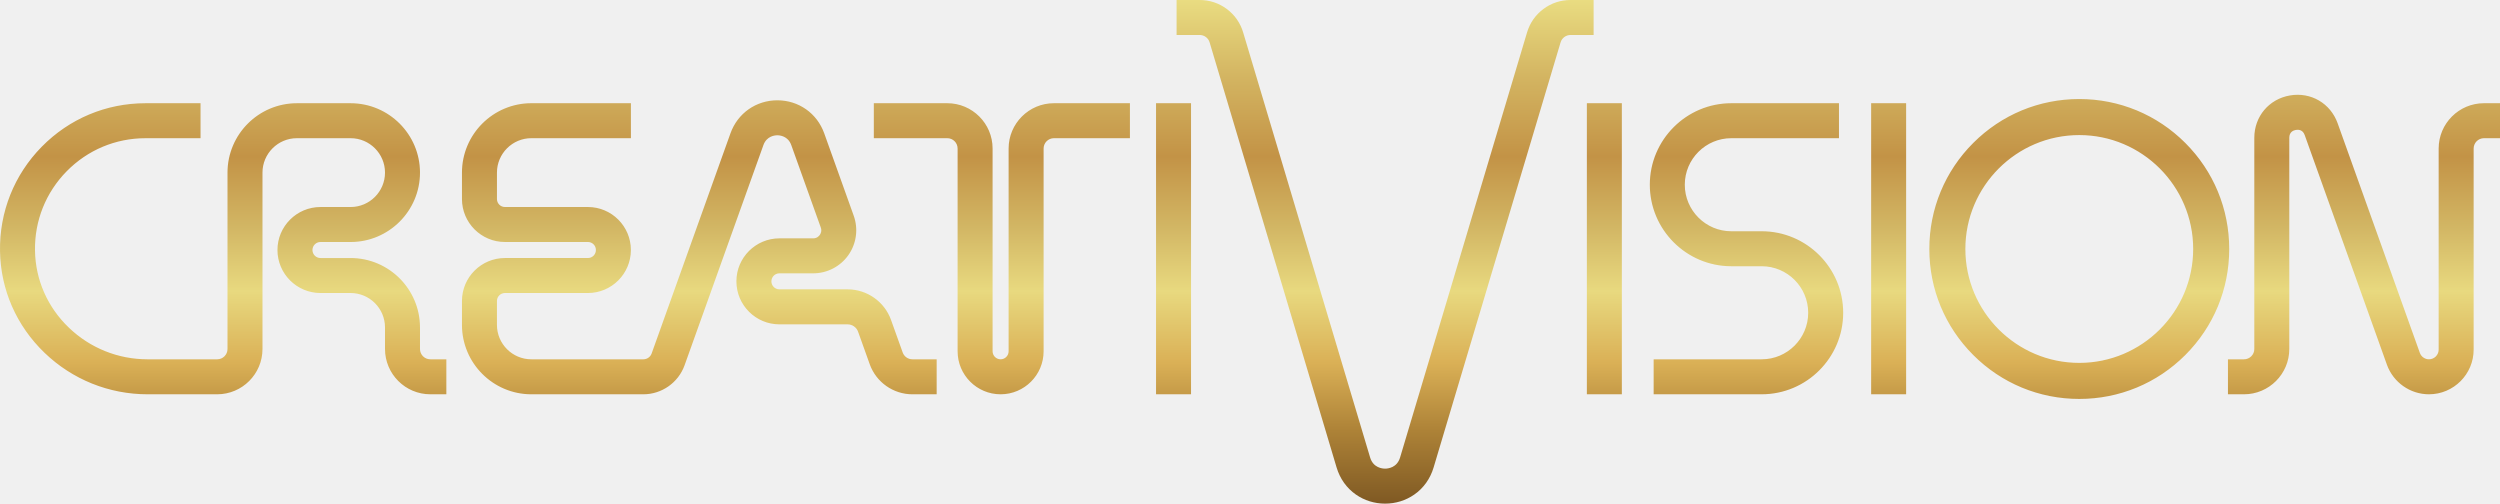
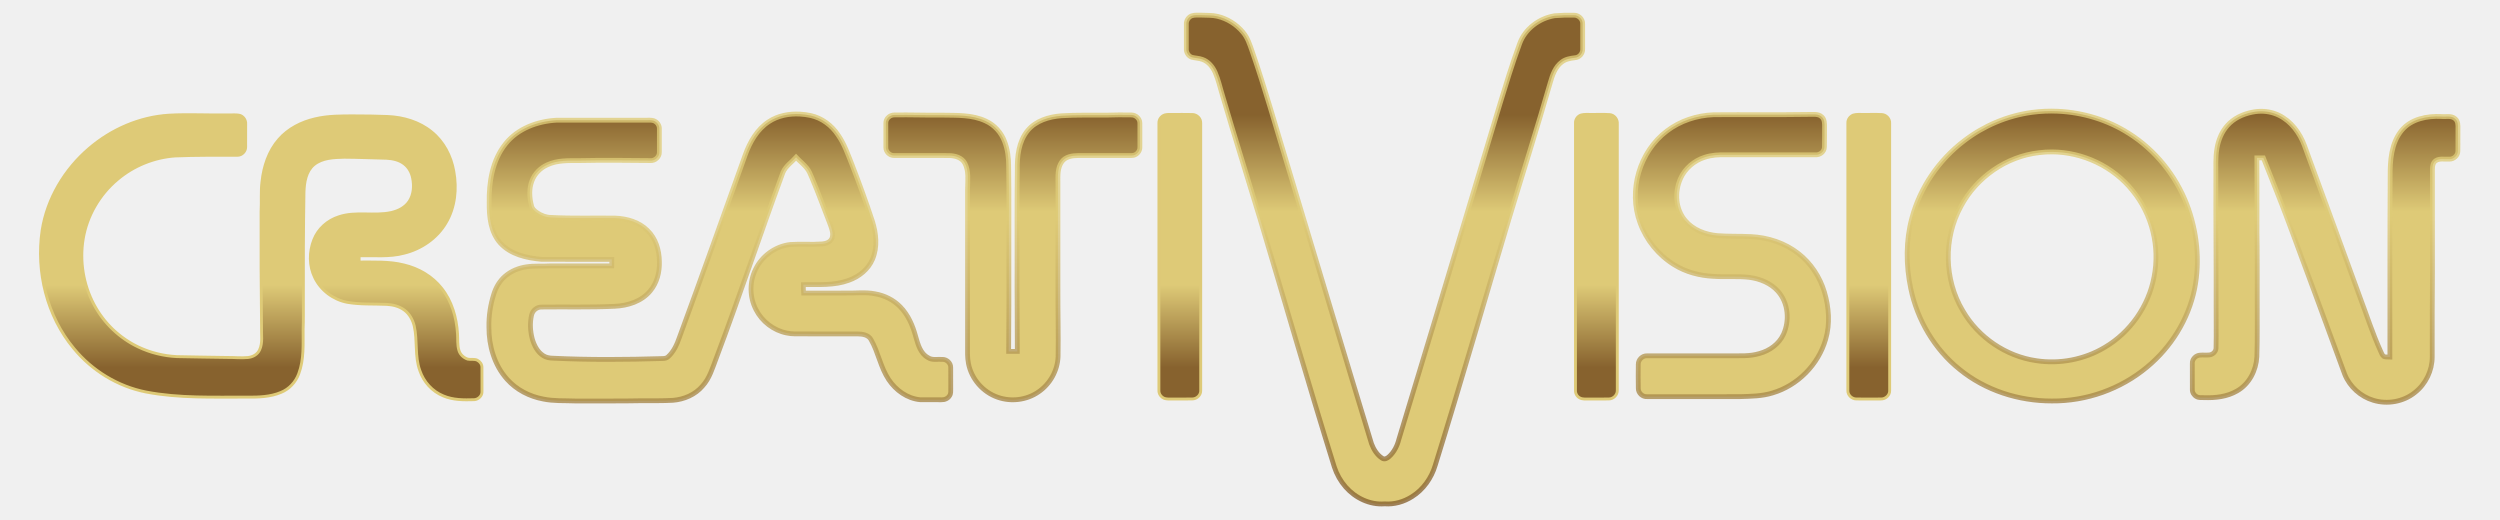
- <svg xmlns="http://www.w3.org/2000/svg" version="1.1" id="Layer_1" x="0px" y="0px" viewBox="0 0 3839 773.36" style="enable-background:new 0 0 3839 773.36;" xml:space="preserve">
-   <style type="text/css">
- 	.st0{fill:none;stroke:#000000;stroke-width:54.1;stroke-miterlimit:10;}
- 	.st1{fill:none;stroke:#000000;stroke-width:55.74;stroke-miterlimit:10;}
- 	.st2{fill:#FFEF00;}
- 	.st3{fill:url(#SVGID_1_);}
- 	.st4{fill:#FFFFFF;}
- 	.st5{fill:url(#SVGID_2_);}
- 	.st6{fill:url(#SVGID_3_);}
- 	.st7{fill:url(#SVGID_4_);}
- 	.st8{fill:url(#SVGID_5_);}
- 	.st9{fill:url(#SVGID_6_);}
- 	.st10{fill:url(#SVGID_7_);}
- 	.st11{fill:url(#SVGID_8_);}
- 	.st12{fill:url(#SVGID_9_);}
- 	.st13{fill:url(#SVGID_10_);}
- 	.st14{fill:url(#SVGID_11_);}
- 	.st15{fill:url(#SVGID_12_);}
- 	.st16{fill:url(#SVGID_13_);}
- 	.st17{fill:url(#SVGID_14_);}
- 	.st18{fill:url(#SVGID_15_);}
- 	.st19{fill:url(#SVGID_16_);}
- 	.st20{fill:url(#SVGID_17_);}
- 	.st21{fill:url(#SVGID_18_);}
- 	.st22{fill:url(#SVGID_19_);}
- 	.st23{fill:url(#SVGID_20_);}
- 	.st24{fill:url(#SVGID_21_);}
- </style>
-   <g>
-     <g>
-       <linearGradient id="SVGID_1_" gradientUnits="userSpaceOnUse" x1="1919.5" y1="773.359" x2="1919.5" y2="0">
-         <stop offset="0" style="stop-color:#7F5923" />
-         <stop offset="0.144" style="stop-color:#AD8237" />
-         <stop offset="0.279" style="stop-color:#DAB056" />
-         <stop offset="0.422" style="stop-color:#E8D97F" />
-         <stop offset="0.549" style="stop-color:#D2B664" />
-         <stop offset="0.689" style="stop-color:#C39346" />
-         <stop offset="0.845" style="stop-color:#D3B461" />
-         <stop offset="1" style="stop-color:#E9DC81" />
-       </linearGradient>
-       <path class="st3" d="M644.94,535.91V502.8c0-58.76-47.8-106.56-106.56-106.56h-46.27c-6.78,0-12.3-5.52-12.3-12.3    c0-6.78,5.52-12.31,12.3-12.31h46.27c58.76,0,106.56-47.8,106.56-106.56s-47.8-106.56-106.56-106.56h-82.46    c-58.76,0-106.57,47.8-106.57,106.56v270.85c0,8.73-7.1,15.84-15.84,15.84H226.72c-45.38,0-88.38-17.3-121.07-48.71    c-32.73-31.45-51.17-73.41-51.91-118.14c-0.77-45.93,16.53-89.23,48.69-121.94c32.18-32.72,75.17-50.74,121.05-50.74h84.47v-53.72    h-84.47c-60.4,0-116.99,23.72-159.35,66.79C21.79,268.34-0.98,325.35,0.03,385.79c0.99,59.15,25.28,114.54,68.4,155.98    c42.74,41.08,98.96,63.7,158.29,63.7h106.79c38.35,0,69.56-31.2,69.56-69.56V265.06c0-29.14,23.71-52.84,52.84-52.84h82.46    c29.14,0,52.84,23.71,52.84,52.84s-23.71,52.84-52.84,52.84h-46.27c-36.41,0-66.03,29.62-66.03,66.03    c0,36.41,29.62,66.02,66.03,66.02h46.27c29.14,0,52.84,23.71,52.84,52.84v33.11c0,38.35,31.2,69.56,69.56,69.56h24.64v-53.72    h-24.64C652.04,551.75,644.94,544.64,644.94,535.91z M1548.82,228.05v311.39c0,6.78-5.52,12.3-12.3,12.3    c-6.78,0-12.3-5.52-12.3-12.3V228.05c0-38.35-31.2-69.56-69.56-69.56h-112.82v53.72h112.82c8.73,0,15.84,7.1,15.84,15.84v311.39    c0,36.41,29.62,66.03,66.03,66.03c36.41,0,66.03-29.62,66.03-66.03V228.05c0-8.73,7.1-15.84,15.84-15.84h116.71v-53.72h-116.71    C1580.02,158.49,1548.82,189.7,1548.82,228.05z M2873.33,605.47h53.72V158.49h-53.72V605.47z M1775.22,605.47h53.72V158.49h-53.72    V605.47z M2436.79,605.47h53.72V158.49h-53.72V605.47z M1386.16,541.25l-17.89-49.97c-10.06-28.08-36.85-46.95-66.68-46.95    h-104.74c-6.78,0-12.3-5.52-12.3-12.3c0-6.78,5.52-12.3,12.3-12.3h51.91c21.48,0,41.69-10.48,54.05-28.05s15.43-40.12,8.19-60.34    l-45.34-126.65c-11.02-30.78-39.27-50.67-71.97-50.67c-32.7,0-60.95,19.89-71.97,50.67l-121.06,338.09    c-1.92,5.37-7.04,8.97-12.74,8.97H815.96c-29.14,0-52.85-23.71-52.85-52.85v-36.71c0-6.75,5.49-12.24,12.23-12.24h127.48    c36.37,0,65.96-29.59,65.96-65.96v-0.14c0-36.37-29.59-65.96-65.96-65.96H775.35c-6.75,0-12.23-5.49-12.23-12.24v-40.6    c0-29.14,23.71-52.85,52.85-52.85h152.86v-53.72H815.96c-58.76,0-106.57,47.81-106.57,106.57v40.6    c0,36.37,29.59,65.96,65.96,65.96h127.48c6.75,0,12.23,5.49,12.23,12.24V384c0,6.75-5.49,12.23-12.23,12.23H775.35    c-36.37,0-65.96,29.59-65.96,65.96v36.71c0,58.76,47.81,106.57,106.57,106.57h171.96c28.33,0,53.77-17.92,63.32-44.58    l121.06-338.09c5-13.97,17.64-15.06,21.39-15.06c3.75,0,16.39,1.09,21.39,15.06l45.34,126.64c1.89,5.26-0.15,9.34-1.53,11.31    c-1.38,1.96-4.53,5.26-10.13,5.26h-51.91c-36.41,0-66.03,29.62-66.03,66.02c0,36.41,29.62,66.03,66.03,66.03h104.74    c7.2,0,13.67,4.56,16.1,11.34l17.89,49.97c9.87,27.58,36.19,46.11,65.49,46.11h37.27v-53.72h-37.27    C1394.4,551.75,1388.41,547.53,1386.16,541.25z M2447.16,0h-35.53c-15.09,0-29.46,4.76-41.55,13.78    c-12.1,9.01-20.78,21.42-25.09,35.87L2149.97,702.5c-4.75,15.9-18.81,17.14-23.01,17.14c-4.2,0-18.26-1.24-23.01-17.14    L1908.95,49.65c-4.32-14.46-13-26.86-25.09-35.87C1871.76,4.76,1857.39,0,1842.3,0h-35.53v53.72h35.53    c6.95,0,13.19,4.65,15.17,11.3l195.01,652.85c5.16,17.27,15.42,31.65,29.68,41.59c13.05,9.09,28.54,13.9,44.8,13.9    c16.25,0,31.75-4.81,44.8-13.9c14.26-9.93,24.52-24.31,29.68-41.59l195.01-652.85c1.99-6.66,8.23-11.3,15.17-11.3h35.53V0z     M2705.22,355.12h-46.6c-39.4,0-71.45-32.05-71.45-71.45s32.05-71.45,71.45-71.45l165.31,0v-53.72l-165.31,0    c-69.02,0-125.17,56.15-125.17,125.17s56.15,125.17,125.17,125.17h46.6c39.4,0,71.45,32.05,71.45,71.45s-32.05,71.45-71.45,71.45    h-165.88v53.72h165.88c69.02,0,125.17-56.15,125.17-125.17S2774.24,355.12,2705.22,355.12z M3355.75,219.52    c-43.49-43.49-101.31-67.44-162.82-67.44s-119.33,23.95-162.82,67.44c-43.49,43.49-67.44,101.31-67.44,162.82    s23.95,119.33,67.44,162.82c43.49,43.49,101.31,67.44,162.82,67.44s119.33-23.95,162.82-67.44    c43.49-43.49,67.44-101.31,67.44-162.82S3399.24,263.01,3355.75,219.52z M3192.93,557.24c-96.45,0-174.91-78.46-174.91-174.91    c0-96.45,78.46-174.91,174.91-174.91c96.45,0,174.91,78.46,174.91,174.91C3367.84,478.78,3289.37,557.24,3192.93,557.24z     M3814.36,158.49c-38.35,0-69.56,31.2-69.56,69.56v308.81c0,8.21-6.68,14.88-14.88,14.88c-6.27,0-11.9-3.97-14.01-9.87    L3589.68,189.3c-11.01-30.74-41.15-48.31-73.33-42.72c-32.17,5.58-54.63,32.29-54.63,64.94l0,324.39c0,8.73-7.1,15.84-15.84,15.84    h-24.64v53.72h24.64c38.35,0,69.56-31.2,69.56-69.56l0-324.39c0-8.92,6.33-11.35,10.1-12.01c3.77-0.66,10.55-0.5,13.56,7.9    l126.24,352.58c9.74,27.2,35.7,45.48,64.59,45.48c37.83,0,68.6-30.78,68.6-68.6V228.05c0-8.73,7.1-15.84,15.84-15.84H3839v-53.72    H3814.36z" />
+ <svg xmlns="http://www.w3.org/2000/svg" xmlns:xlink="http://www.w3.org/1999/xlink" width="2600pt" height="540pt" viewBox="0 0 2600 540" version="1.1" id="svg23">
+   <defs id="defs27">
+     <linearGradient id="linearGradient110405">
+       <stop style="stop-color:#e4d47f;stop-opacity:1;" offset="0" id="stop110403" />
+     </linearGradient>
+     <linearGradient id="linearGradient47203">
+       <stop style="stop-color:#87622e;stop-opacity:1;" offset="0" id="stop47199" />
+       <stop style="stop-color:#deca77;stop-opacity:1" offset="1" id="stop47201" />
+     </linearGradient>
+     <linearGradient id="linearGradient47151">
+       <stop style="stop-color:#87622e;stop-opacity:1;" offset="0" id="stop47149" />
+     </linearGradient>
+     <linearGradient xlink:href="#linearGradient47203" id="linearGradient110449" x1="1919.818" y1="159.455" x2="1919.818" y2="293.48" gradientUnits="userSpaceOnUse" />
+     <linearGradient xlink:href="#linearGradient47203" id="linearGradient110695" x1="1920.08" y1="698.68" x2="1920.08" y2="301.163" gradientUnits="userSpaceOnUse" />
+     <linearGradient xlink:href="#linearGradient47203" id="linearGradient180882" x1="1101.189" y1="509.729" x2="1101.189" y2="395.272" gradientUnits="userSpaceOnUse" />
+   </defs>
+   <g id="#000000ff">
+     <g id="g37369" style="stroke-width:1;stroke-miterlimit:4;stroke-dasharray:none;fill-opacity:1;fill:url(#linearGradient180882);stroke:#deca77;stroke-opacity:1">
+       <path id="path18" style="fill:url(#linearGradient180882);fill-opacity:1;stroke:#deca77;stroke-width:4;stroke-miterlimit:4;stroke-dasharray:none;stroke-opacity:1" d="m 2199.543,158.621 c -2.36,0.018 -4.702,0.178 -6.982,0.805 -4.76,1.427 -8.159,6.214 -7.906,11.174 0.013,123.587 0.027,247.173 0,370.773 -0.213,4.267 2.266,8.56 6.119,10.453 3.627,1.947 7.881,1.427 11.867,1.533 9.4,-0.147 18.827,0.161 28.24,-0.119 6.28,0.013 11.92,-5.52 11.76,-11.854 0.08,-123.133 -0.014,-246.267 0.039,-369.4 0.613,-6.28 -4.146,-12.56 -10.52,-13.094 -8.493,-0.56 -17.027,-0.053 -25.533,-0.227 -2.347,0.06 -4.724,-0.063 -7.084,-0.045 z m 377.371,0.008 c -2.347,0.035 -4.674,0.224 -6.928,0.891 -4.427,1.72 -7.921,6.2 -7.641,11.066 -0.027,123.56 -0.013,247.133 0,370.693 -0.4,6.507 5.668,12.161 12.068,11.975 11.24,0.16 22.506,0.12 33.76,0.014 6.44,0.253 12.545,-5.36 12.172,-11.934 -0.013,-123.547 -0.013,-247.094 0,-370.654 0.333,-6.027 -4.865,-11.56 -10.852,-11.84 -8.507,-0.44 -17.04,-0.027 -25.533,-0.174 -2.333,0.047 -4.7,-0.072 -7.047,-0.037 z m -956.002,0.021 c -1.908,0.043 -3.805,0.202 -5.658,0.695 -4.76,1.44 -8.467,6.162 -8.24,11.215 -0.027,123.6 -0.027,247.213 0,370.812 -0.253,5.067 3.44,9.828 8.226,11.281 3.28,0.893 6.719,0.652 10.105,0.705 9.36,-0.16 18.748,0.187 28.135,-0.146 6.147,-0.053 11.773,-5.493 11.506,-11.746 0.027,-123.64 0.027,-247.28 0,-370.92 0.28,-6.293 -5.399,-11.747 -11.586,-11.773 -8.92,-0.307 -17.84,0.014 -26.76,-0.119 -1.9,0.027 -3.82,-0.047 -5.729,-0.004 z m -1345.51,0.459 c -13.555,-0.157 -27.11,-0.183 -40.656,0.557 -40.933,2.44 -80.399,19.627 -111.346,46.307 -33.733,28.867 -58.041,69.361 -64.975,113.441 -8.453,57.387 6.481,118.827 43.895,163.693 25.227,30.773 61.079,52.785 100.186,60.479 46.187,8.92 93.442,6.84 140.215,7.08 15.733,0.147 32.053,-0.252 46.76,-6.479 11.507,-4.56 20.533,-14.335 24.746,-25.908 7.52,-19.853 5.932,-41.466 6.119,-62.279 0.573,-12.88 0.227,-25.773 0.32,-38.666 -0.08,-50.267 -0.013,-100.534 0.854,-150.787 0.44,-13.533 2.627,-28.841 13.613,-38.107 11.733,-9.653 27.801,-10.014 42.268,-10.4 19.507,0.107 39.013,0.974 58.533,1.414 8.707,0.453 17.826,2.388 24.799,7.961 6.053,4.693 9.922,11.787 11.375,19.24 2.28,10.907 1.612,23.093 -4.682,32.6 -5.533,8.44 -15.132,13.239 -24.732,15.412 -23.973,5.307 -49.252,-2.052 -72.812,5.961 -15.493,4.867 -28.8,16.627 -34.707,31.867 -6.587,16.64 -6.733,36.119 1.227,52.332 8.453,17.773 25.839,30.707 45.105,34.387 17.987,3.2 36.334,1.987 54.508,2.854 8.733,0.413 17.706,2.639 24.799,7.973 7.107,5.253 11.508,13.455 13.574,21.922 4.667,20.373 0.547,42.038 7.801,61.932 5.267,15.627 17.24,28.921 32.6,35.121 13.427,5.733 28.293,5.654 42.6,5.24 5.907,-0.213 11.372,-5.533 10.959,-11.6 -0.04,-11.107 0.041,-22.227 -0.039,-33.334 0.093,-4.2 -2.799,-7.986 -6.426,-9.826 -4.16,-2.04 -8.921,-0.561 -13.281,-1.494 -5.533,-1.88 -10.373,-6.146 -12.133,-11.812 -2.427,-7.6 -1.466,-15.707 -2.053,-23.533 -1.373,-22.413 -7.882,-45.148 -22.068,-62.895 -12.893,-16.52 -31.985,-27.561 -52.252,-32.334 -20.28,-5.16 -41.374,-3.932 -62.094,-4.105 v -8.654 c 20.813,-0.547 42.04,1.921 62.4,-3.586 23.76,-5.853 45.546,-20.786 57.986,-42.053 12.8,-21.373 15.306,-47.574 10.826,-71.734 -3.627,-20.907 -14.093,-40.973 -30.773,-54.373 -17.027,-14.013 -39.172,-20.467 -60.945,-21.414 -15.187,-0.533 -30.36,-0.947 -45.547,-0.84 -18.307,-0.04 -36.854,-0.173 -54.787,4.08 -19.067,4.347 -37.493,13.627 -50.439,28.561 -14.213,16.16 -21.148,37.454 -23.428,58.561 -1.747,13.747 -0.439,27.626 -1.266,41.439 -0.16,53.347 -0.001,106.706 0.639,160.039 -0.427,10.627 1.947,21.895 -2.746,31.908 -2.813,6.213 -9.386,9.786 -15.973,10.492 -9.733,0.96 -19.521,-0.253 -29.281,-0.08 -23.147,-0.56 -46.292,-0.48 -69.426,-1.16 -18.36,-0.92 -36.575,-5.358 -53.201,-13.238 -26.08,-12.307 -47.986,-33.16 -61.52,-58.627 -14.933,-27.667 -20.307,-60.4 -15.16,-91.4 5.24,-31.84 22.467,-61.388 47.107,-82.121 22.36,-19.053 50.853,-30.72 80.16,-32.84 28.893,-1.187 57.826,-0.919 86.76,-0.959 5.96,0.027 11.254,-5.335 11.254,-11.281 0.093,-10.693 -9.3e-4,-21.385 0.039,-32.078 0.373,-5.027 -2.813,-9.987 -7.506,-11.787 -5.547,-1.587 -11.414,-0.587 -17.107,-0.84 -13.553,0.22 -27.109,-0.068 -40.664,-0.225 z" transform="scale(0.75)" />
    </g>
+     <path id="path20" style="stroke-width:6.667;fill:url(#linearGradient110449);fill-opacity:1;stroke:url(#linearGradient110695);stroke-opacity:0.79;stroke-miterlimit:4;stroke-dasharray:none" d="M 1659.441 20.941 C 1657.046 20.983 1654.673 21.208 1652.387 21.961 C 1647.933 23.801 1644.841 28.467 1645.027 33.307 C 1644.961 44.84 1644.974 56.387 1645.027 67.934 C 1644.827 72.787 1647.893 77.601 1652.439 79.334 C 1657.239 80.667 1662.36 80.573 1667.08 82.293 C 1675.493 85.12 1681.466 92.454 1684.986 100.32 C 1689.573 110.654 1691.84 121.814 1695.24 132.547 C 1711.854 189.334 1729.814 245.706 1746.881 302.359 C 1781.428 417.333 1814.493 532.76 1850.213 647.373 C 1853.506 657.6 1858.881 667.147 1865.961 675.24 C 1879.308 690.507 1899.56 700.333 1920.08 698.68 C 1933.453 699.746 1946.813 695.787 1958.066 688.627 C 1973.76 678.827 1985 662.734 1990.213 645.107 C 2025.52 531.587 2058.321 417.32 2092.494 303.467 C 2111.441 240.64 2131.427 178.119 2149.547 115.039 C 2152.613 104.306 2156.494 92.653 2165.934 85.812 C 2171.12 81.853 2177.68 80.826 2184 80.053 C 2190.013 79.693 2194.934 74.027 2194.654 68.027 C 2194.681 56.441 2194.681 44.841 2194.654 33.254 C 2194.988 26.761 2189.147 20.906 2182.693 21.066 C 2173.72 20.866 2164.721 21.066 2155.801 21.812 C 2134.561 25.266 2114.6 39.96 2107.24 60.52 C 2102.107 74.64 2097.174 88.84 2092.641 103.16 C 2076.041 155.76 2060.639 208.721 2044.586 261.494 C 2009.786 377.361 1975.053 493.253 1939.826 609 C 1937.573 618.027 1933.306 626.76 1926.346 633.08 C 1923.826 635.48 1919.868 637.733 1916.574 635.373 C 1909.428 630.826 1904.786 623.119 1901.84 615.346 C 1862.707 487.132 1824.387 358.667 1785.721 230.307 C 1769.401 177.027 1754.479 123.306 1736.133 70.68 C 1732.893 61.546 1729.946 51.987 1723.439 44.547 C 1714.426 33.694 1701.852 25.853 1688.119 22.613 C 1681.079 20.867 1673.787 21.44 1666.627 21.014 C 1664.254 21.04 1661.836 20.9 1659.441 20.941 z M 2852.971 154.236 C 2841.296 153.741 2829.58 154.25 2818 155.787 C 2783.64 160.374 2750.667 174.359 2723.24 195.506 C 2688.547 221.973 2662.494 259.867 2651.174 302.08 C 2642.427 333.96 2642.84 367.894 2649.561 400.107 C 2658.694 443.601 2682.44 484.212 2717.213 512.119 C 2752.973 541.332 2799.346 556.147 2845.293 556.027 C 2892.946 556.481 2940.56 539.6 2977.16 509.066 C 3010.387 481.666 3034.44 443.014 3043.146 400.721 C 3051.026 361.707 3046.586 320.56 3032.453 283.467 C 3017.013 243.307 2988.667 208.106 2952.24 185.119 C 2922.66 166.239 2887.996 155.722 2852.971 154.236 z M 3132.203 154.371 C 3129.012 154.547 3125.837 154.979 3122.721 155.666 C 3109.934 158.266 3097.453 164.133 3088.68 173.986 C 3080.826 182.72 3076.24 193.973 3074.24 205.453 C 3071.734 219.066 3072.933 232.947 3072.666 246.693 C 3072.399 303.587 3073.173 360.466 3073 417.359 C 3072.853 439.199 3073.413 461.013 3072.893 482.84 C 3072.666 487.613 3068.534 491.6 3063.881 492.16 C 3059.468 492.64 3055.027 492.053 3050.641 492.439 C 3044.881 492.746 3039.707 498.041 3040 503.881 C 3039.987 515.948 3039.974 528 3040.014 540.066 C 3039.854 544.146 3042.307 548.106 3045.92 549.986 C 3048.933 551.826 3052.614 551.213 3056.014 551.387 C 3071.76 551.973 3088.293 550.2 3102.119 542.066 C 3118.932 532.506 3128.56 513.546 3129.533 494.586 C 3130.413 468.386 3129.827 442.147 3130 415.934 C 3129.96 383.974 3130.173 352.013 3129.666 320.066 C 3129.586 286.346 3129.814 252.627 3129.561 218.92 C 3132.507 218.96 3135.492 218.96 3138.506 218.92 C 3150.559 249.547 3163.108 279.988 3174.494 310.881 C 3200.227 380.268 3226.08 449.613 3251.387 519.16 C 3258.387 536.32 3273.453 549.88 3291.227 555.146 C 3310.533 560.973 3332.626 557.12 3348.439 544.453 C 3363.64 532.733 3372.746 513.773 3372.68 494.6 C 3372.533 455.933 3372.747 417.267 3373 378.613 C 3373 330.64 3373.013 282.666 3372.986 234.68 C 3372.933 230.426 3373.68 225.506 3377.453 222.893 C 3382.907 219.173 3389.813 221.16 3395.973 220.693 C 3402.319 221.133 3408.373 215.746 3408.293 209.293 C 3408.44 199.066 3408.226 188.84 3408.359 178.613 C 3408.479 173.787 3408.601 168.12 3404.561 164.707 C 3399.32 159.854 3391.786 162.267 3385.426 161.561 C 3365.679 160.521 3343.493 164.814 3330.279 180.801 C 3315.626 198.734 3314.094 223.2 3314.334 245.387 C 3313.761 328.6 3314.08 411.826 3313.986 495.039 C 3311.213 494.866 3308.333 495.386 3305.746 494.426 C 3303.199 492.626 3302.321 489.466 3301.027 486.812 C 3290.081 462.639 3281.974 437.347 3272.627 412.547 C 3246.96 342.387 3221.466 272.16 3195.586 202.08 C 3189.146 184.547 3177.213 168.187 3160.119 159.854 C 3151.479 155.634 3141.775 153.844 3132.203 154.371 z M 1109.158 158.207 C 1094.106 157.408 1078.787 160.34 1066.107 168.68 C 1049.894 179.24 1039.866 196.841 1033.439 214.641 C 1003.173 299.107 973.066 383.627 942.119 467.84 C 938.732 477.613 934.321 487.52 926.561 494.613 C 924.507 496.68 921.547 497.147 918.773 497.174 C 868.053 498.694 817.268 499.12 766.574 496.68 C 762.001 496.573 757.28 495.773 753.4 493.213 C 745.294 488.106 740.733 479.052 738.133 470.119 C 735.266 459.372 734.587 447.828 737.094 436.961 C 738.534 430.534 744.32 425.613 751.014 425.76 C 784.68 425.333 818.399 426.346 852.053 424.732 C 870.399 424.012 889.786 417.946 901.746 403.279 C 911.106 392.066 914.826 377.094 914.359 362.707 C 914.226 347.027 909.374 330.627 897.801 319.561 C 886.174 307.841 869.333 303.08 853.227 302.4 C 823.52 302 793.787 303.041 764.094 301.494 C 756.88 301.361 749.879 298.626 744.053 294.453 C 740.933 292.146 737.787 289.307 737.014 285.334 C 734.12 274.107 733.388 261.879 737.574 250.893 C 741.281 240.853 749.36 232.8 759.08 228.48 C 773.093 221.907 788.947 222.786 804.014 222.68 C 836.467 221.986 868.933 222.36 901.387 222.68 C 908.133 223.426 914.667 217.599 914.32 210.746 C 914.36 200.026 914.347 189.306 914.32 178.586 C 914.494 173.613 911.013 168.84 906.307 167.32 C 902.96 166.32 899.413 166.707 895.973 166.641 C 854.639 166.694 813.306 166.639 771.973 166.666 C 745.413 168.039 717.854 178.133 700.934 199.506 C 682.64 222.333 677.8 252.799 678.32 281.279 C 678.16 300.613 680.24 321.908 693.707 336.961 C 708.027 352.801 730.214 357.719 750.641 359.586 C 783.201 359.786 815.772 359.628 848.346 359.654 C 848.319 362.654 848.32 365.654 848.32 368.654 C 819.747 368.708 791.173 368.613 762.6 368.693 C 751.906 369.4 741.16 368.333 730.533 369.92 C 719.56 371.453 708.814 375.719 700.414 383.039 C 692.881 389.492 687.693 398.333 684.76 407.746 C 680.106 422.439 677.639 437.894 677.973 453.334 C 677.773 479.374 685.534 506.387 703.24 526 C 716.174 540.507 734.32 549.774 753.307 553.32 C 767.8 556.334 782.652 555.414 797.346 556.014 C 828.439 555.84 859.561 556.348 890.641 555.654 C 904.814 555.654 919 555.88 933.16 555.094 C 948.613 553.867 963.972 547.294 974.119 535.32 C 983.959 524.64 987.921 510.387 993.027 497.16 C 1025.321 411.627 1053.986 324.761 1085.746 239.027 C 1089.466 230.294 1097.746 224.947 1103.906 218.094 C 1108.746 223.254 1114.44 227.614 1118.853 233.174 C 1121.974 237.027 1123.747 241.72 1125.693 246.227 C 1135.053 268 1142.961 290.36 1151.654 312.4 C 1153.721 318.2 1155.974 324.813 1153.467 330.84 C 1151.133 335.88 1145.279 337.826 1140.119 338.213 C 1125.359 339.4 1110.52 337.974 1095.773 339.027 C 1075.387 341.427 1056.719 354.761 1047.826 373.254 C 1039.133 390.587 1039.294 412.054 1048.268 429.254 C 1056.614 445.734 1072.707 458.146 1090.867 461.76 C 1098.267 463.466 1105.906 462.933 1113.439 463 C 1138.733 463.04 1164.039 462.919 1189.346 463.053 C 1196.132 463.093 1204.107 464.333 1207.773 470.826 C 1217.947 488.44 1220.973 509.401 1232.373 526.414 C 1242.2 541.187 1258.093 552.653 1276.08 554.293 C 1285.84 554.426 1295.599 554.292 1305.359 554.346 C 1309.773 554.572 1314.412 552.652 1316.732 548.732 C 1318.772 545.772 1318.306 542.027 1318.373 538.641 C 1318.24 528.841 1318.427 519.041 1318.307 509.254 C 1318.32 503.227 1312.533 498.066 1306.586 498.346 C 1299.973 497.826 1292.653 499.881 1286.773 495.867 C 1276.32 490.187 1272.987 477.813 1269.92 467.213 C 1265.867 451.88 1259.4 436.626 1248.094 425.199 C 1238.814 415.733 1226.4 409.666 1213.387 407.426 C 1200.16 404.786 1186.681 406.627 1173.334 406.334 C 1153.654 406.374 1133.987 406.253 1114.307 406.387 C 1113.933 402.493 1113.907 398.573 1114.014 394.666 C 1135.014 394.426 1156.774 396.159 1176.867 388.732 C 1191.12 383.706 1204.054 373.466 1209.961 359.279 C 1217.148 342.466 1215.066 323.293 1209.586 306.307 C 1200.879 279.933 1191.387 253.827 1181.32 227.947 C 1175.76 213.987 1170.801 199.573 1162.107 187.16 C 1153.334 173.867 1139.72 163.574 1124.014 160.188 C 1119.164 159.154 1114.176 158.473 1109.158 158.207 z M 2507.906 158.666 C 2464.04 159.386 2420.146 158.72 2376.279 159.094 C 2352.999 159.974 2329.814 167.546 2311.24 181.746 C 2273.494 210.213 2257.694 264.214 2274.027 308.561 C 2282.681 332.841 2299.893 353.986 2321.92 367.373 C 2338.16 377.426 2357.146 382.333 2376.119 383.213 C 2392.559 384.453 2409.093 382.679 2425.506 384.586 C 2440.399 386.493 2455.386 392.453 2465.506 403.906 C 2479.719 419.92 2481.799 444.494 2473.053 463.627 C 2466.879 477.094 2453.893 486.387 2439.826 490.188 C 2426.479 494.308 2412.413 493.201 2398.666 493.334 C 2360.399 493.361 2322.12 493.28 2283.867 493.373 C 2277.387 493.08 2271.652 498.853 2271.732 505.279 C 2271.626 516.359 2271.547 527.467 2271.773 538.547 C 2271.693 544.96 2277.626 550.547 2284.039 550.027 C 2327.106 549.974 2370.187 550.013 2413.254 550 C 2428.214 549.493 2443.466 549.426 2457.893 544.893 C 2492.893 534.586 2521.506 505.507 2531.586 470.494 C 2537.879 449.187 2536.173 426.212 2529.92 405.119 C 2523.667 384.186 2511.134 365.093 2493.881 351.613 C 2475.214 336.88 2451.6 329.239 2428.014 328.053 C 2412.454 327.239 2396.854 327.974 2381.334 326.707 C 2364.761 325.2 2347.826 318.812 2336.893 305.812 C 2323.279 289.946 2321.92 266.201 2330.293 247.561 C 2336.546 233.507 2349.213 222.732 2363.812 218.119 C 2373.293 214.946 2383.387 214.399 2393.32 214.666 C 2434.667 214.679 2476.013 214.653 2517.359 214.68 C 2523.533 215.186 2529.814 210.333 2529.867 203.906 C 2530.227 194.613 2529.852 185.307 2530.039 176.014 C 2530.079 171.134 2530.106 165.466 2526.133 161.973 C 2521.226 157.346 2513.986 158.933 2507.906 158.666 z M 1240.094 159.414 C 1234.027 159.307 1228.279 164.481 1228.346 170.654 C 1228.292 181.828 1228.306 192.987 1228.346 204.16 C 1228.079 210.32 1233.773 215.96 1239.92 215.68 C 1265.253 215.72 1290.6 215.572 1315.934 215.732 C 1324.227 215.799 1333.614 218.387 1337.867 226.174 C 1343.747 237.387 1341.773 250.494 1341.666 262.641 L 1341.666 478.746 C 1341.719 487.199 1341.201 495.747 1342.947 504.094 C 1346.987 525.427 1363.148 543.866 1383.654 550.906 C 1402.094 557.4 1423.56 554.788 1439.693 543.654 C 1455.907 532.788 1466.453 514.08 1467.199 494.547 C 1467.773 462.6 1466.84 430.654 1467 398.707 L 1467 253.359 C 1466.96 243.573 1466.372 232.733 1472.346 224.359 C 1477.332 217.266 1486.6 215.746 1494.68 215.68 C 1519.586 215.626 1544.494 215.721 1569.4 215.641 C 1575.52 215.827 1580.934 210.093 1580.654 204 C 1580.654 192.893 1580.734 181.761 1580.627 170.654 C 1580.64 164.628 1575.133 159.506 1569.213 159.426 C 1557.68 159.239 1546.133 159.188 1534.613 159.654 C 1513.693 159.801 1492.747 159.227 1471.867 160.533 C 1454.667 161.88 1436.401 167.213 1425.027 180.986 C 1412.481 196.226 1410.306 217.001 1410.666 236.027 C 1410.013 280.027 1410.467 324.039 1410.334 368.053 C 1410.067 407.813 1410.773 447.56 1410.666 487.32 C 1406.653 487.334 1402.653 487.334 1398.666 487.32 C 1399.093 443.534 1399.013 399.72 1399 355.92 C 1398.853 314.2 1399.333 272.466 1398.68 230.746 C 1398.706 219.079 1397.293 207.214 1393.053 196.268 C 1388.466 183.841 1379.013 173.334 1366.906 167.854 C 1348.133 158.947 1326.854 160.068 1306.627 159.654 C 1284.44 159.974 1262.28 158.987 1240.094 159.414 z M 2845.635 210.633 C 2888.259 210.916 2930.472 230.86 2957.119 264.32 C 2984.213 297.2 2995.227 342.36 2986.92 384.08 C 2979.4 424.293 2954 460.747 2918.76 481.547 C 2890.506 498.534 2856.306 505.107 2823.746 500.174 C 2781.679 494.12 2743.266 467.879 2721.906 431.199 C 2695.773 387.719 2694.813 330.572 2719.199 286.119 C 2740.559 245.892 2781.987 216.892 2827.387 211.732 C 2833.448 210.952 2839.546 210.592 2845.635 210.633 z " transform="scale(0.75)" />
  </g>
</svg>
